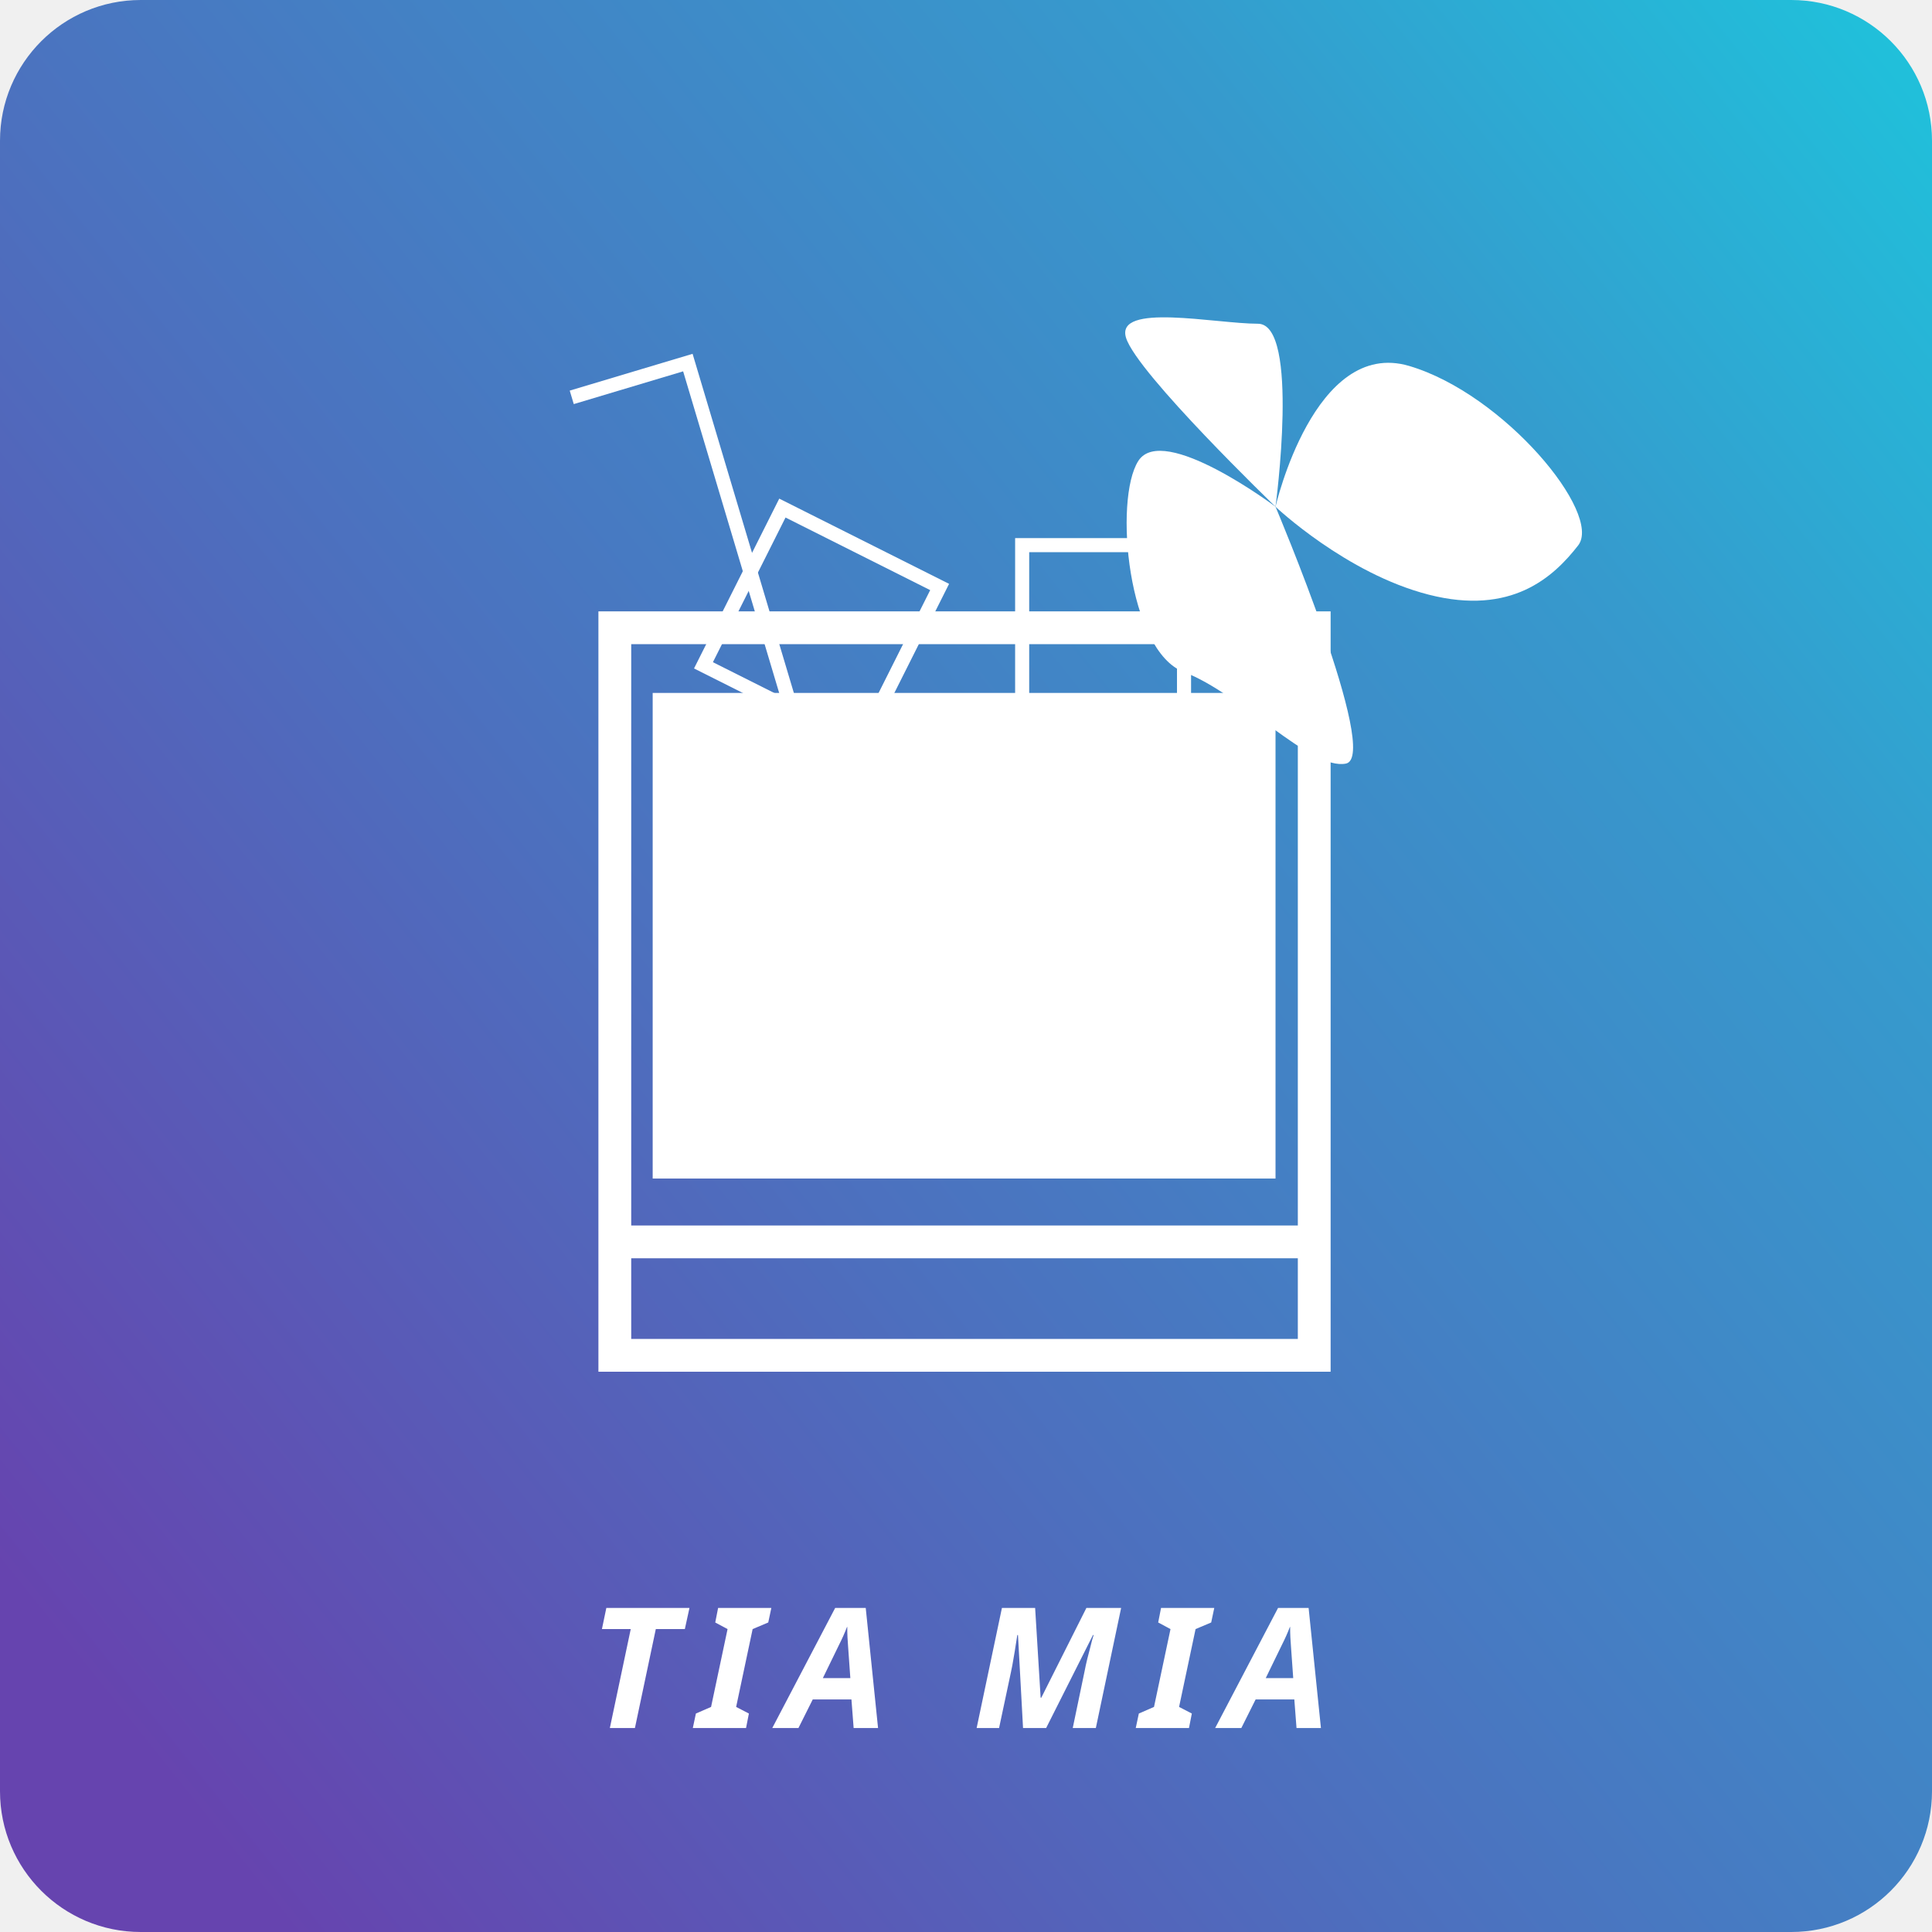
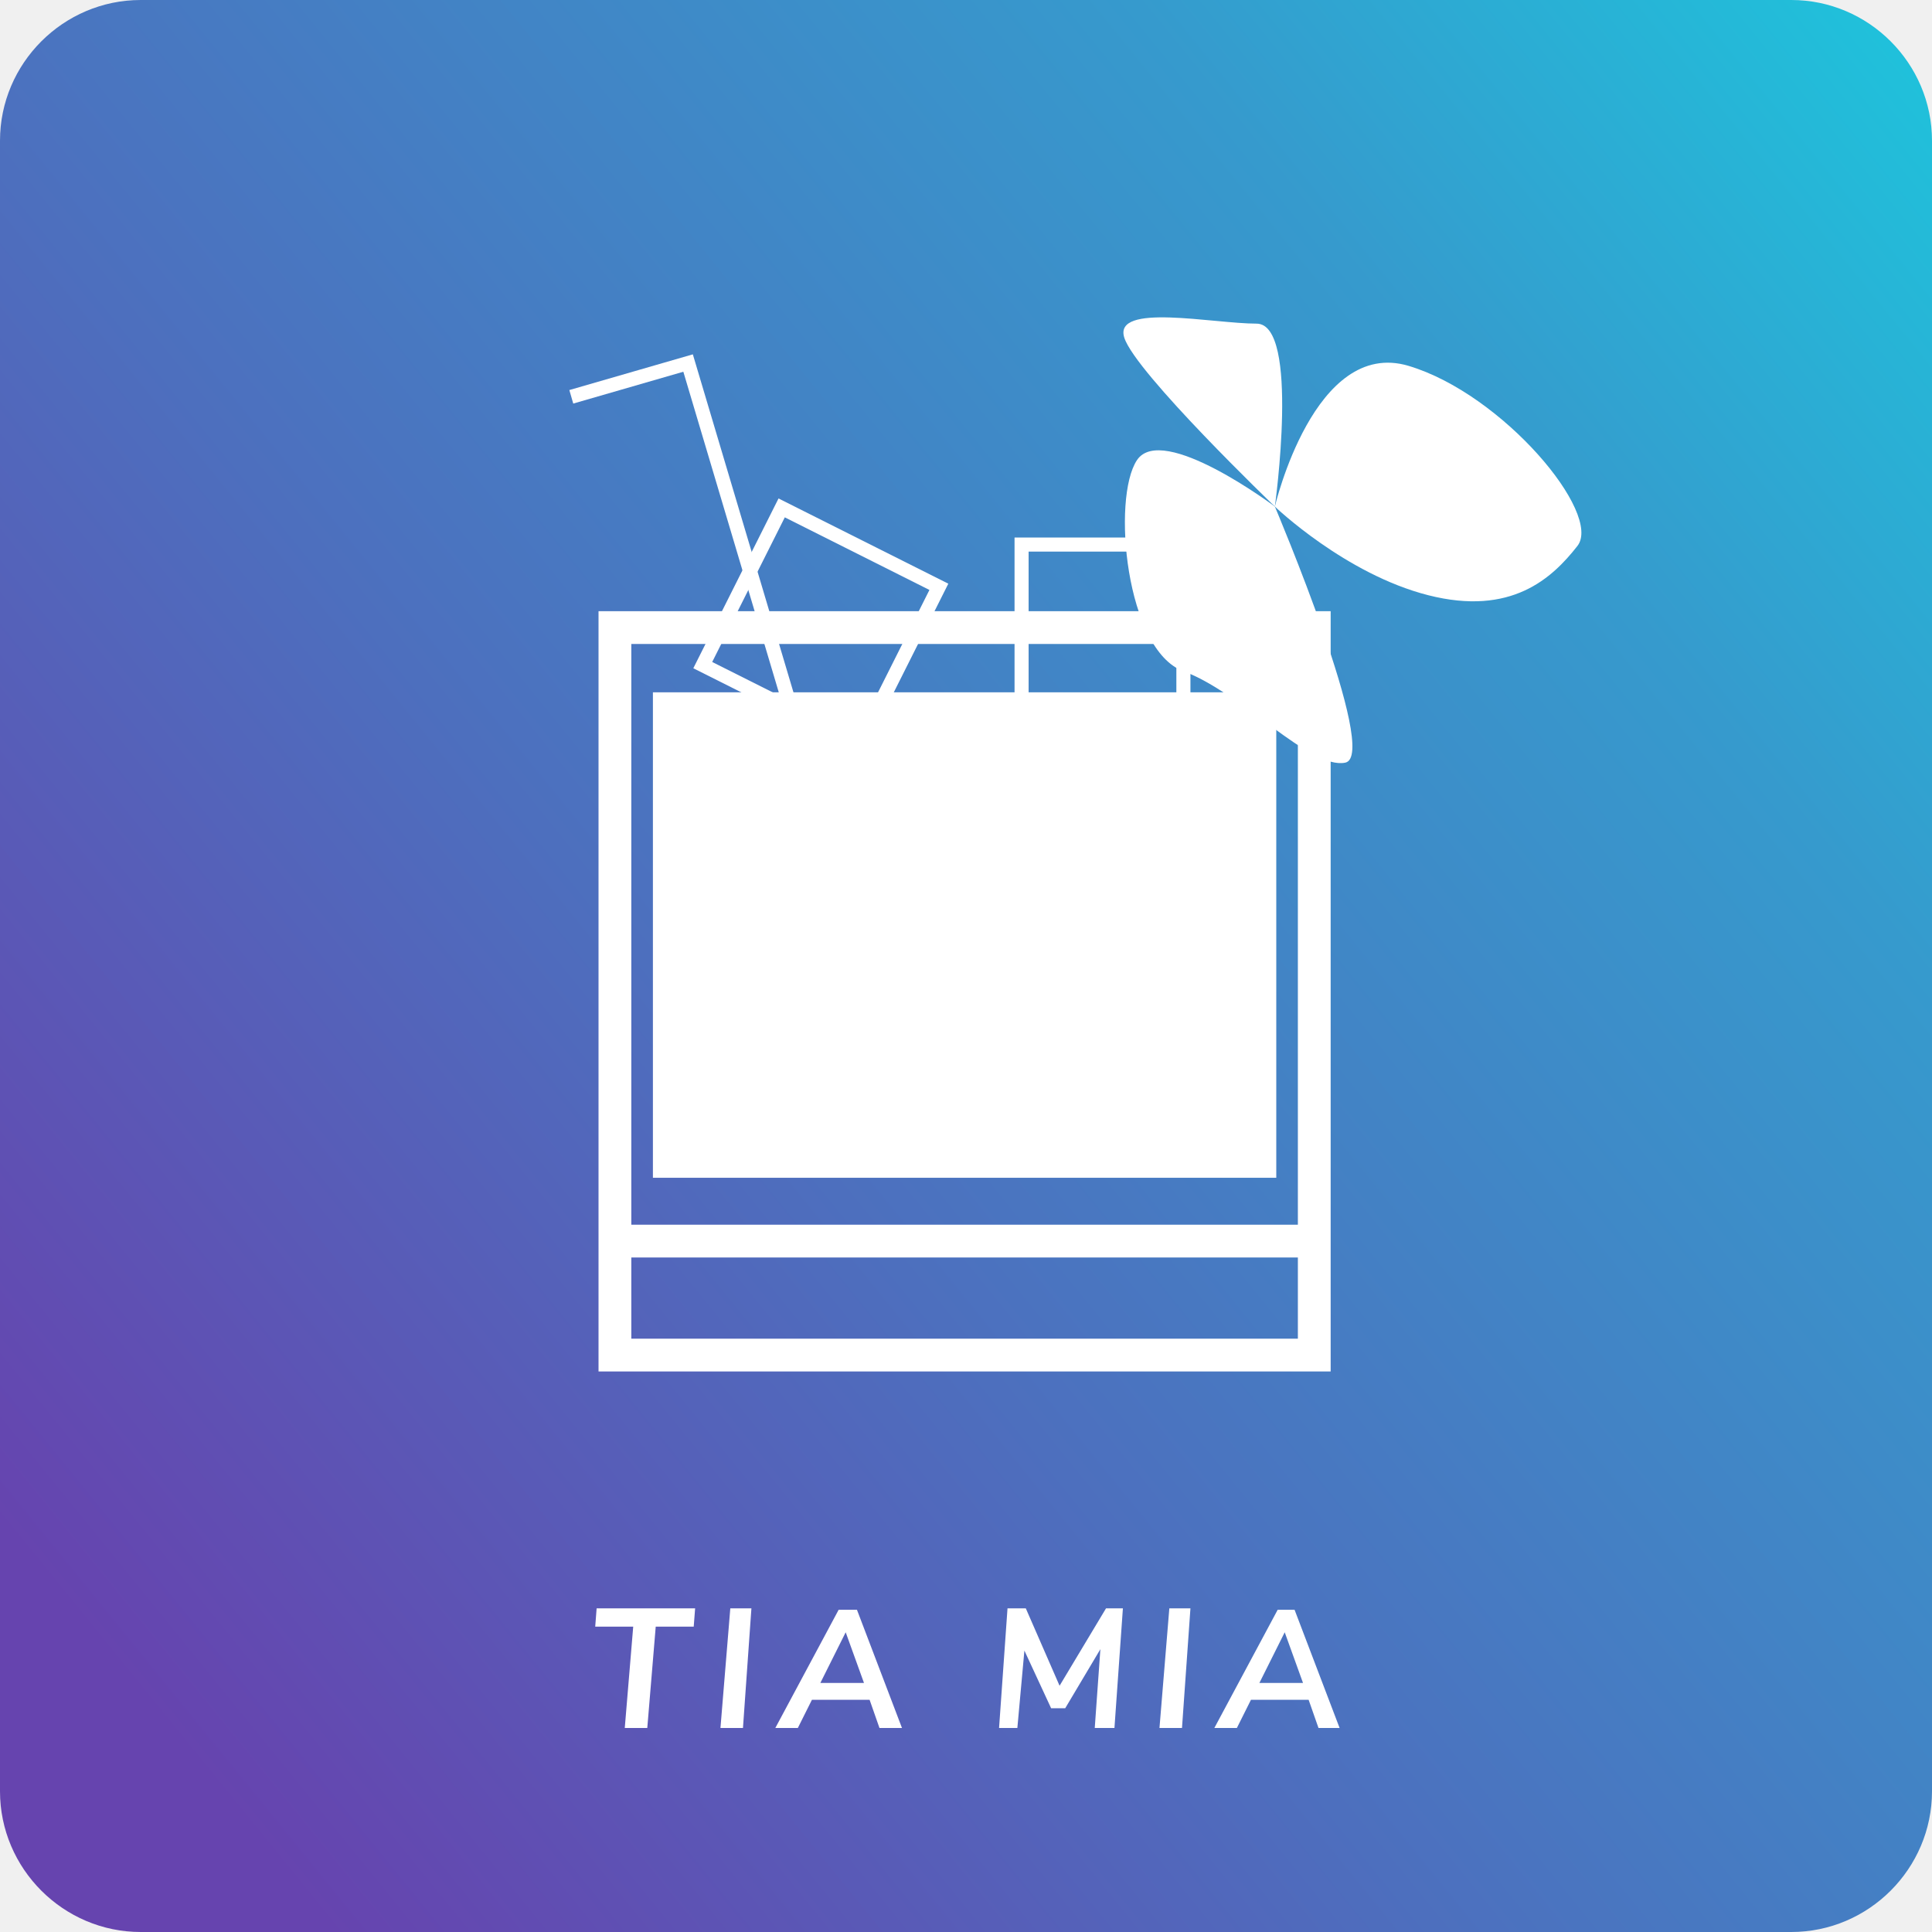
- <svg xmlns="http://www.w3.org/2000/svg" viewBox="0 0 137.26 137.26">
-   <defs>
-     <style>.cls-1{fill:url(#linear-gradient);}.cls-2{font-size:11.96px;font-family:NunitoSans-BoldItalic, Nunito Sans;font-weight:700;font-style:italic;letter-spacing:0.12em;}.cls-2,.cls-4{fill:#fff;}.cls-3,.cls-5{fill:none;stroke:#fff;stroke-miterlimit:10;}.cls-3{stroke-width:2.33px;}</style>
-     <linearGradient id="linear-gradient" x1="-2456.54" y1="98.32" x2="-2457.54" y2="97.52" gradientTransform="matrix(137.26, 0, 0, -137.26, 337329.15, 13503.98)" gradientUnits="userSpaceOnUse">
-       <stop offset="0" stop-color="#1ec4dc" />
-       <stop offset="0.25" stop-color="#369acd" />
-       <stop offset="0.65" stop-color="#4d6fbe" />
-       <stop offset="1" stop-color="#6644af" />
+ <svg xmlns="http://www.w3.org/2000/svg" version="1.1" id="Layer_1" x="0px" y="0px" viewBox="0 0 137.3 137.3" style="enable-background:new 0 0 137.3 137.3;" xml:space="preserve">
+   <style type="text/css">
+ 	.st0{fill:url(#SVGID_1_);}
+ 	.st1{fill:#FFFFFF;}
+ 	.st2{fill:none;stroke:#FFFFFF;stroke-width:2.33;stroke-miterlimit:10;}
+ 	.st3{fill:none;stroke:#FFFFFF;stroke-miterlimit:10;}
+ </style>
+   <g>
+     <linearGradient id="SVGID_1_" gradientUnits="userSpaceOnUse" x1="0" y1="137.26" x2="1" y2="137.26" gradientTransform="matrix(-137.26 109.8084 109.8084 137.26 -14928.126 -18832.113)">
+       <stop offset="0" style="stop-color:#1EC4DC" />
+       <stop offset="0.25" style="stop-color:#369ACD" />
+       <stop offset="0.65" style="stop-color:#4D6FBE" />
+       <stop offset="1" style="stop-color:#6644AF" />
    </linearGradient>
-   </defs>
-   <g id="Layer_2" data-name="Layer 2">
-     <g id="tia-mia">
-       <rect id="Box" class="cls-1" width="137.26" height="137.26" rx="10" ry="10" />
-       <g id="Text">
-         <text class="cls-2" transform="translate(41.78 122.77)">TIA MIA</text>
-       </g>
-       <g id="Icon">
-         <rect class="cls-3" x="43.68" y="44.6" width="49.69" height="51.69" />
-         <line class="cls-3" x1="43.68" y1="88.23" x2="93.37" y2="88.23" />
-         <rect class="cls-4" x="46.37" y="49.23" width="44.25" height="34.5" />
-         <rect class="cls-5" x="52.12" y="38.23" width="12.5" height="12.5" transform="translate(26.15 -21.45) rotate(26.65)" />
-         <rect class="cls-5" x="72.62" y="38.73" width="11.5" height="14" />
-         <path class="cls-4" d="M90.62,36s2.75-12,9.5-10,13.75,10.5,12,12.75-4.73,5-10.61,3.5S90.62,36,90.62,36Z" />
-         <path class="cls-4" d="M90.62,36s-8-6-9.75-3.25-.75,13.5,3.25,15,9,7,11.5,6.5S90.62,36,90.62,36Z" />
-         <path class="cls-4" d="M90.62,36s1.75-13-1.25-13S79.22,21.48,80,24,90.62,36,90.62,36Z" />
-         <polyline class="cls-5" points="40.62 28.23 48.87 25.76 63.12 73.48" />
-       </g>
-     </g>
+     <path class="st0" d="M10,0h117.3c5.5,0,10,4.5,10,10v117.3c0,5.5-4.5,10-10,10H10c-5.5,0-10-4.5-10-10V10C0,4.5,4.5,0,10,0z" />
+     <polygon class="st1" points="44.4,122.8 45,115.6 42.3,115.6 42.4,114.3 49.4,114.3 49.3,115.6 46.6,115.6 46,122.8  " />
+     <polygon class="st1" points="51.2,122.8 51.9,114.3 53.4,114.3 52.8,122.8  " />
+     <path class="st1" d="M62.5,122.8l-0.7-2h-4.1l-1,2h-1.6l4.5-8.4h1.3l3.2,8.4H62.5z M58.3,119.6h3.1l-1.3-3.6L58.3,119.6z" />
+     <polygon class="st1" points="78.6,114.3 79.8,114.3 79.2,122.8 77.8,122.8 78.2,117.2 75.7,121.4 74.7,121.4 72.8,117.3    72.3,122.8 71,122.8 71.6,114.3 72.9,114.3 75.3,119.8  " />
+     <polygon class="st1" points="82.4,122.8 83.1,114.3 84.6,114.3 84,122.8  " />
+     <path class="st1" d="M93.7,122.8l-0.7-2h-4.1l-1,2h-1.6l4.5-8.4H92l3.2,8.4H93.7z M89.5,119.6h3.1l-1.3-3.6L89.5,119.6z" />
+     <rect x="43.7" y="44.6" class="st2" width="49.7" height="51.7" />
+     <line class="st2" x1="43.7" y1="88.2" x2="93.4" y2="88.2" />
+     <rect x="46.4" y="49.2" class="st1" width="44.3" height="34.5" />
+     <rect x="52.1" y="38.2" transform="matrix(0.4486 -0.8938 0.8938 0.4486 -7.5727 76.6979)" class="st3" width="12.5" height="12.5" />
+     <rect x="72.6" y="38.7" class="st3" width="11.5" height="14" />
+     <path class="st1" d="M90.6,36c0,0,2.8-12,9.5-10s13.8,10.5,12,12.8s-4.7,5-10.6,3.5S90.6,36,90.6,36z" />
+     <path class="st1" d="M90.6,36c0,0-8-6-9.8-3.3s-0.8,13.5,3.3,15s9,7,11.5,6.5S90.6,36,90.6,36z" />
+     <path class="st1" d="M90.6,36c0,0,1.8-13-1.3-13s-10.2-1.5-9.4,1S90.6,36,90.6,36z" />
+     <polyline class="st3" points="40.6,28.2 48.9,25.8 63.1,73.5  " />
  </g>
</svg>
